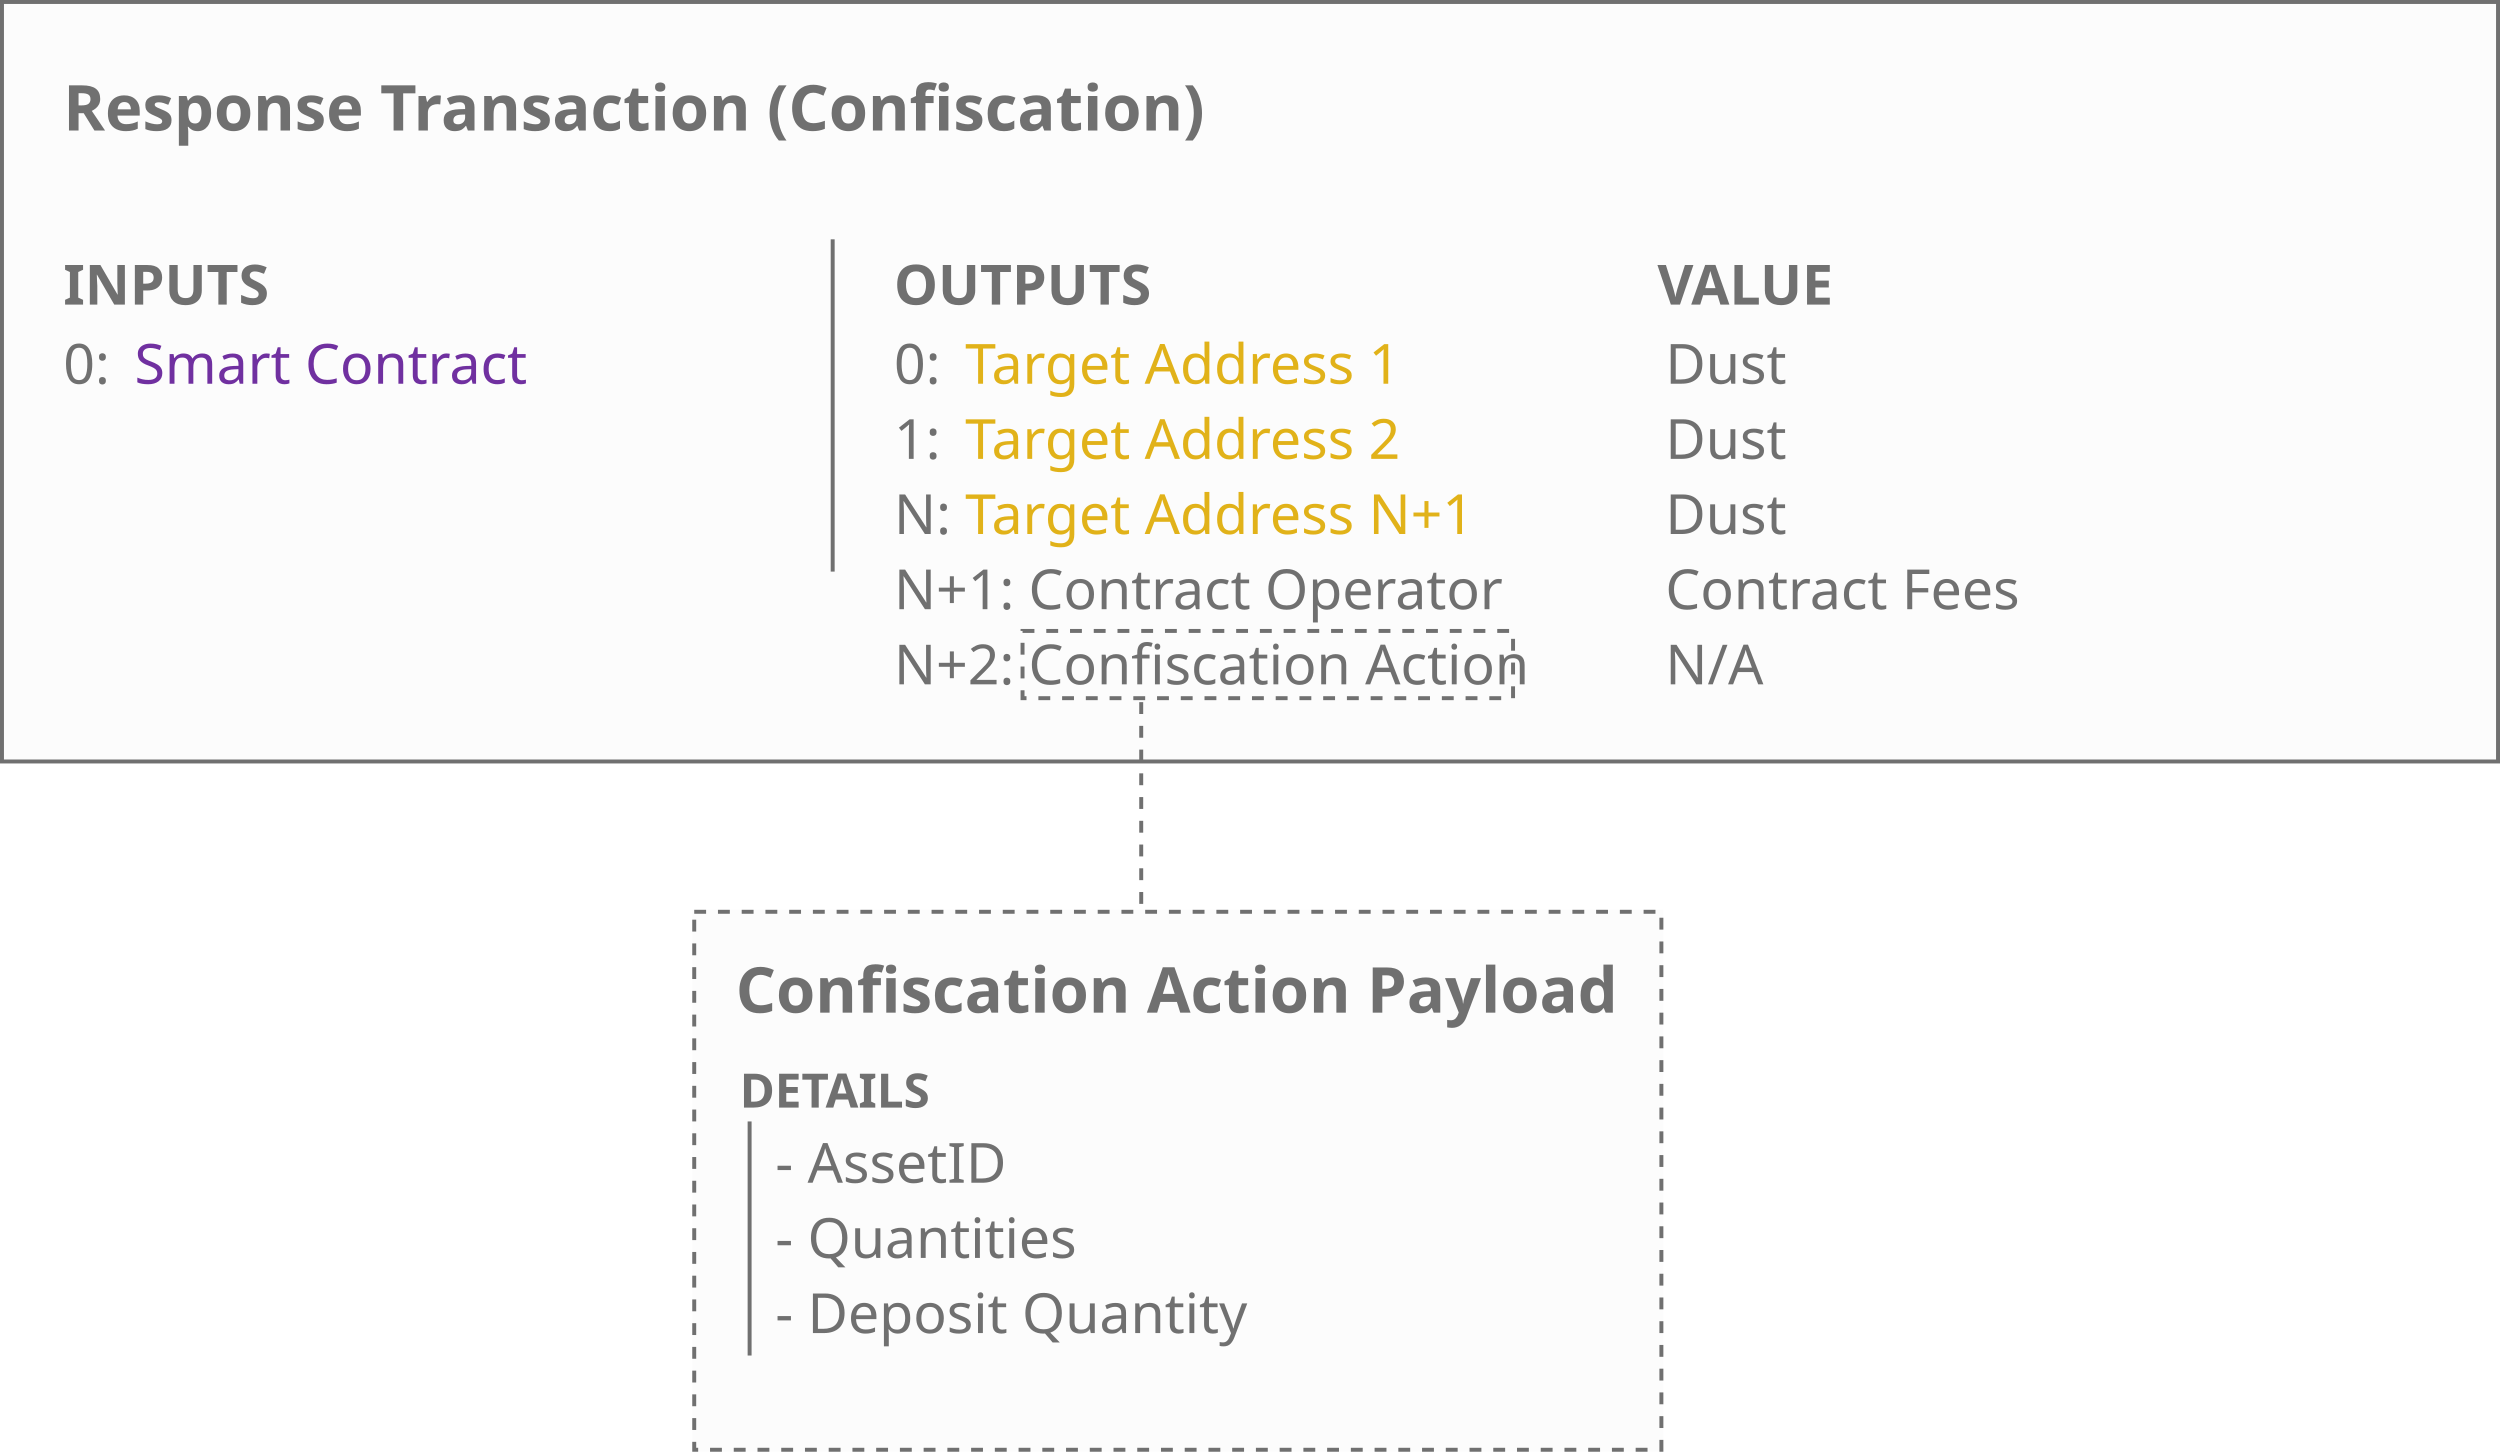
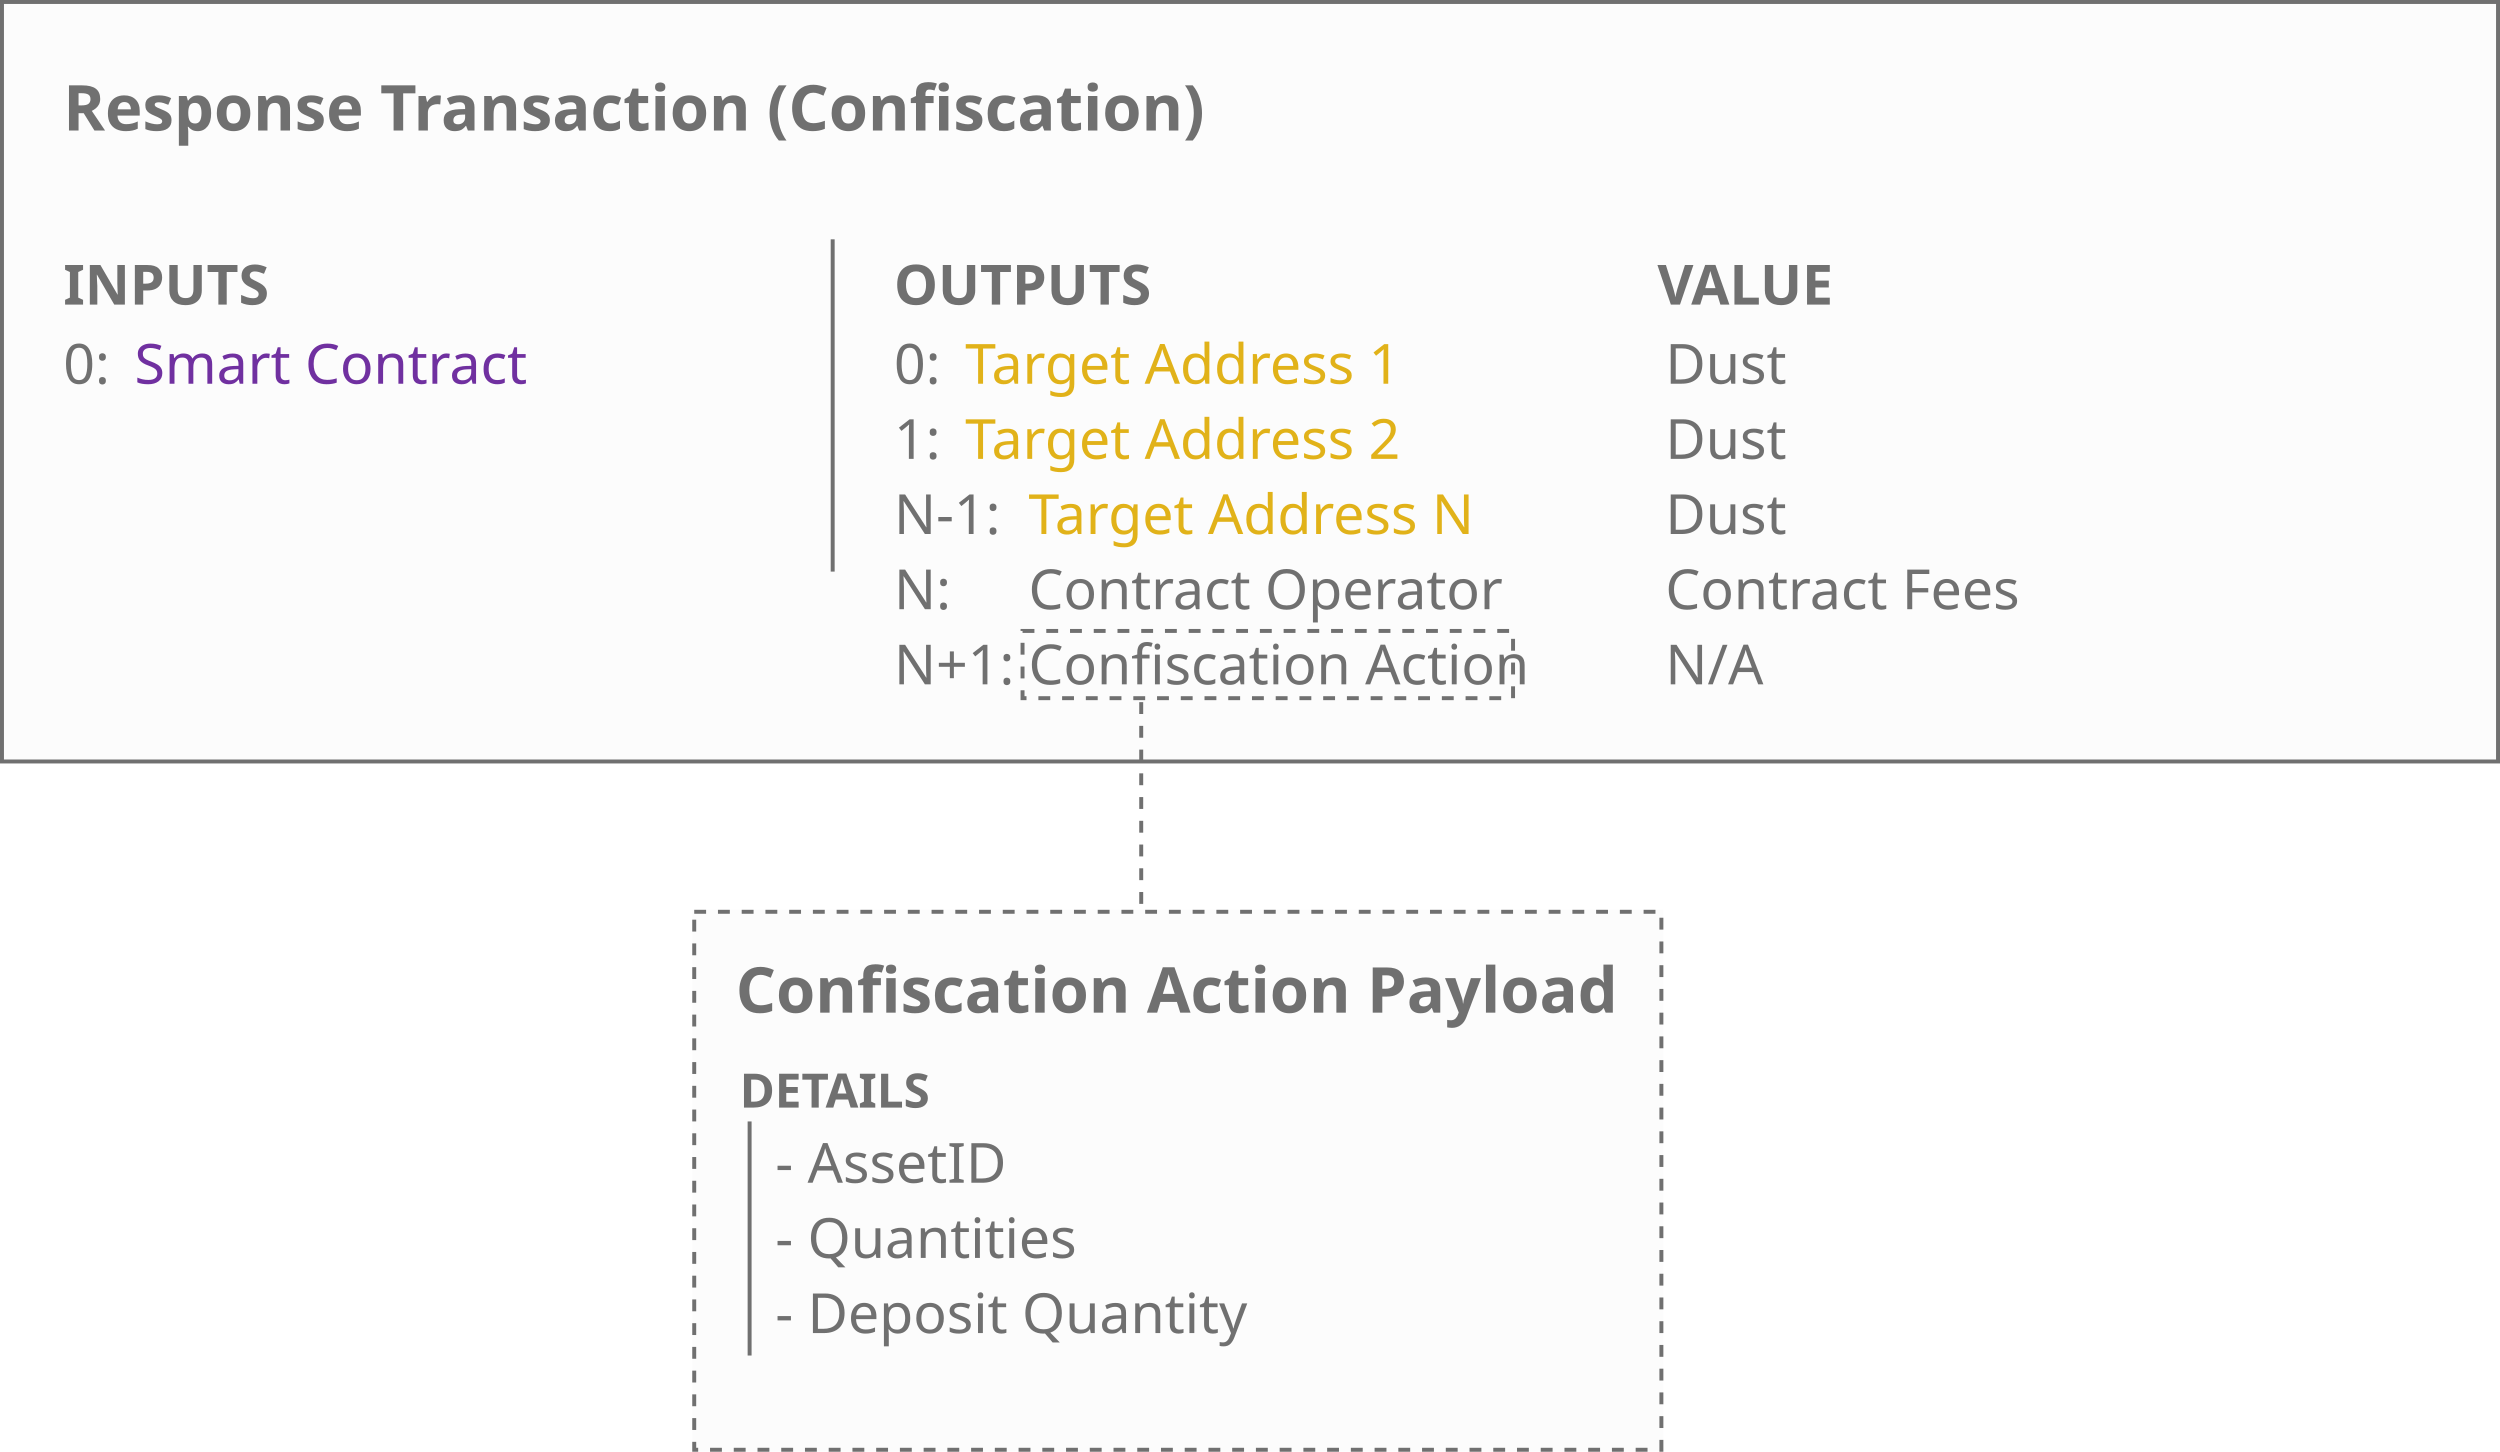
<svg xmlns="http://www.w3.org/2000/svg" width="632" height="367" viewBox="0 0 632 367">
  <g id="confiscation-action" transform="translate(-17612 823)">
    <g id="Rectangle_281" data-name="Rectangle 281" transform="translate(17787 -593)" fill="#fcfcfc" stroke="#707070" stroke-width="1" stroke-dasharray="3">
      <rect width="245.499" height="137" stroke="none" />
      <rect x="0.5" y="0.5" width="244.499" height="136" fill="none" />
    </g>
    <g id="Rectangle_282" data-name="Rectangle 282" transform="translate(17612 -823)" fill="#fcfcfc" stroke="#707070" stroke-width="1">
      <rect width="632" height="193" stroke="none" />
      <rect x="0.5" y="0.5" width="631" height="192" fill="none" />
    </g>
    <text id="Response_Transaction_Confiscation_" data-name="Response Transaction (Confiscation)" transform="translate(17628 -790)" fill="#707070" font-size="16" font-family="SegoeUI-Semibold, Segoe UI" font-weight="600">
      <tspan x="0" y="0">Response Transaction (Confiscation)</tspan>
    </text>
    <line id="Line_343" data-name="Line 343" y2="84" transform="translate(17822.5 -762.5)" fill="none" stroke="#707070" stroke-width="1" />
    <text id="INPUTS" transform="translate(17628 -761)" fill="#707070" font-size="14" font-family="SegoeUI-Bold, Segoe UI" font-weight="700">
      <tspan x="0" y="15">INPUTS</tspan>
    </text>
    <text id="OUTPUTS_" data-name="OUTPUTS " transform="translate(17838 -761)" fill="#707070" font-size="14" font-family="SegoeUI-Bold, Segoe UI" font-weight="700">
      <tspan x="0" y="15">OUTPUTS </tspan>
    </text>
    <text id="_0:_" data-name="0: " transform="translate(17628 -726)" fill="#707070" font-size="14" font-family="SegoeUI, Segoe UI">
      <tspan x="0" y="0">0: </tspan>
    </text>
    <text id="VALUE" transform="translate(18031 -761)" fill="#707070" font-size="14" font-family="SegoeUI-Bold, Segoe UI" font-weight="700">
      <tspan x="0" y="15">VALUE</tspan>
    </text>
    <text id="Confiscation_Action_Payload" data-name="Confiscation Action Payload" transform="translate(17798 -567)" fill="#707070" font-size="16" font-family="SegoeUI-Semibold, Segoe UI" font-weight="600">
      <tspan x="0" y="0">Confiscation Action Payload</tspan>
    </text>
    <line id="Line_344" data-name="Line 344" y2="53" transform="translate(17900.5 -645.5)" fill="none" stroke="#707070" stroke-width="1" stroke-dasharray="3" />
    <text id="_0:_2" data-name="0: " transform="translate(17838 -726)" fill="#707070" font-size="14" font-family="SegoeUI, Segoe UI">
      <tspan x="0" y="0">0: </tspan>
    </text>
    <text id="Dust" transform="translate(18033 -726)" fill="#707070" font-size="14" font-family="SegoeUI, Segoe UI">
      <tspan x="0" y="0">Dust</tspan>
    </text>
    <text id="Smart_Contract" data-name="Smart Contract" transform="translate(17646 -726)" fill="#7030a0" font-size="14" font-family="SegoeUI, Segoe UI">
      <tspan x="0" y="0">Smart Contract</tspan>
    </text>
    <g id="Rectangle_283" data-name="Rectangle 283" transform="translate(17870 -664)" fill="none" stroke="#707070" stroke-width="1" stroke-dasharray="3">
      <rect width="125" height="18" stroke="none" />
      <rect x="0.5" y="0.5" width="124" height="17" fill="none" />
    </g>
-     <text id="N_2:_" data-name="N+2: " transform="translate(17838 -650)" fill="#707070" font-size="14" font-family="SegoeUI, Segoe UI">
-       <tspan x="0" y="0">N+2: </tspan>
+     <text id="N_1:_" data-name="N+1: " transform="translate(17838 -650)" fill="#707070" font-size="14" font-family="SegoeUI, Segoe UI">
+       <tspan x="0" y="0">N+1: </tspan>
    </text>
    <text id="Confiscation_Action" data-name="Confiscation Action" transform="translate(17872 -650)" fill="#707070" font-size="14" font-family="SegoeUI, Segoe UI">
      <tspan x="0" y="0">Confiscation Action</tspan>
    </text>
    <text id="Contract_Fees" data-name="Contract Fees" transform="translate(18033 -669)" fill="#707070" font-size="14" font-family="SegoeUI, Segoe UI">
      <tspan x="0" y="0">Contract Fees</tspan>
    </text>
    <text id="N_A" data-name="N/A" transform="translate(18033 -650)" fill="#707070" font-size="14" font-family="SegoeUI, Segoe UI">
      <tspan x="0" y="0">N/A</tspan>
    </text>
    <text id="Target_Address_1" data-name="Target Address 1" transform="translate(17856 -726)" fill="#e1b219" font-size="14" font-family="SegoeUI, Segoe UI">
      <tspan x="0" y="0">Target Address 1</tspan>
    </text>
    <text id="DETAILS" transform="translate(17799 -556)" fill="#707070" font-size="12" font-family="SegoeUI-Bold, Segoe UI" font-weight="700">
      <tspan x="0" y="13">DETAILS</tspan>
    </text>
    <path id="Path_162" data-name="Path 162" d="M0,0V59.179" transform="translate(17801.5 -539.5)" fill="none" stroke="#707070" stroke-width="1" />
    <text id="_-_AssetID_-_Quantities_-_Deposit_Quantity" data-name="- AssetID - Quantities - Deposit Quantity" transform="translate(17808 -524)" fill="#707070" font-size="14" font-family="SegoeUI, Segoe UI">
      <tspan x="0" y="0">- AssetID</tspan>
      <tspan x="0" y="19">- Quantities</tspan>
      <tspan x="0" y="38">- Deposit Quantity</tspan>
    </text>
    <text id="_1:_" data-name="1: " transform="translate(17838 -707)" fill="#707070" font-size="14" font-family="SegoeUI, Segoe UI">
      <tspan x="0" y="0">1: </tspan>
    </text>
    <text id="Dust-2" data-name="Dust" transform="translate(18033 -707)" fill="#707070" font-size="14" font-family="SegoeUI, Segoe UI">
      <tspan x="0" y="0">Dust</tspan>
    </text>
    <text id="Target_Address_2" data-name="Target Address 2" transform="translate(17856 -707)" fill="#e1b219" font-size="14" font-family="SegoeUI, Segoe UI">
      <tspan x="0" y="0">Target Address 2</tspan>
    </text>
-     <text id="N:_" data-name="N: " transform="translate(17838 -688)" fill="#707070" font-size="14" font-family="SegoeUI, Segoe UI">
-       <tspan x="0" y="0">N: </tspan>
+     <text id="N-1:_" data-name="N-1: " transform="translate(17838 -688)" fill="#707070" font-size="14" font-family="SegoeUI, Segoe UI">
+       <tspan x="0" y="0">N-1: </tspan>
    </text>
    <text id="Dust-3" data-name="Dust" transform="translate(18033 -688)" fill="#707070" font-size="14" font-family="SegoeUI, Segoe UI">
      <tspan x="0" y="0">Dust</tspan>
    </text>
-     <text id="Target_Address_N_1" data-name="Target Address N+1" transform="translate(17856 -688)" fill="#e1b219" font-size="14" font-family="SegoeUI, Segoe UI">
-       <tspan x="0" y="0">Target Address N+1</tspan>
+     <text id="Target_Address_N" data-name="Target Address N" transform="translate(17872 -688)" fill="#e1b219" font-size="14" font-family="SegoeUI, Segoe UI">
+       <tspan x="0" y="0">Target Address N</tspan>
    </text>
-     <text id="N_1:_" data-name="N+1: " transform="translate(17838 -669)" fill="#707070" font-size="14" font-family="SegoeUI, Segoe UI">
-       <tspan x="0" y="0">N+1: </tspan>
+     <text id="N:_" data-name="N: " transform="translate(17838 -669)" fill="#707070" font-size="14" font-family="SegoeUI, Segoe UI">
+       <tspan x="0" y="0">N: </tspan>
    </text>
    <text id="Contract_Operator" data-name="Contract Operator" transform="translate(17872 -669)" fill="#707070" font-size="14" font-family="SegoeUI, Segoe UI">
      <tspan x="0" y="0">Contract Operator</tspan>
    </text>
  </g>
</svg>
